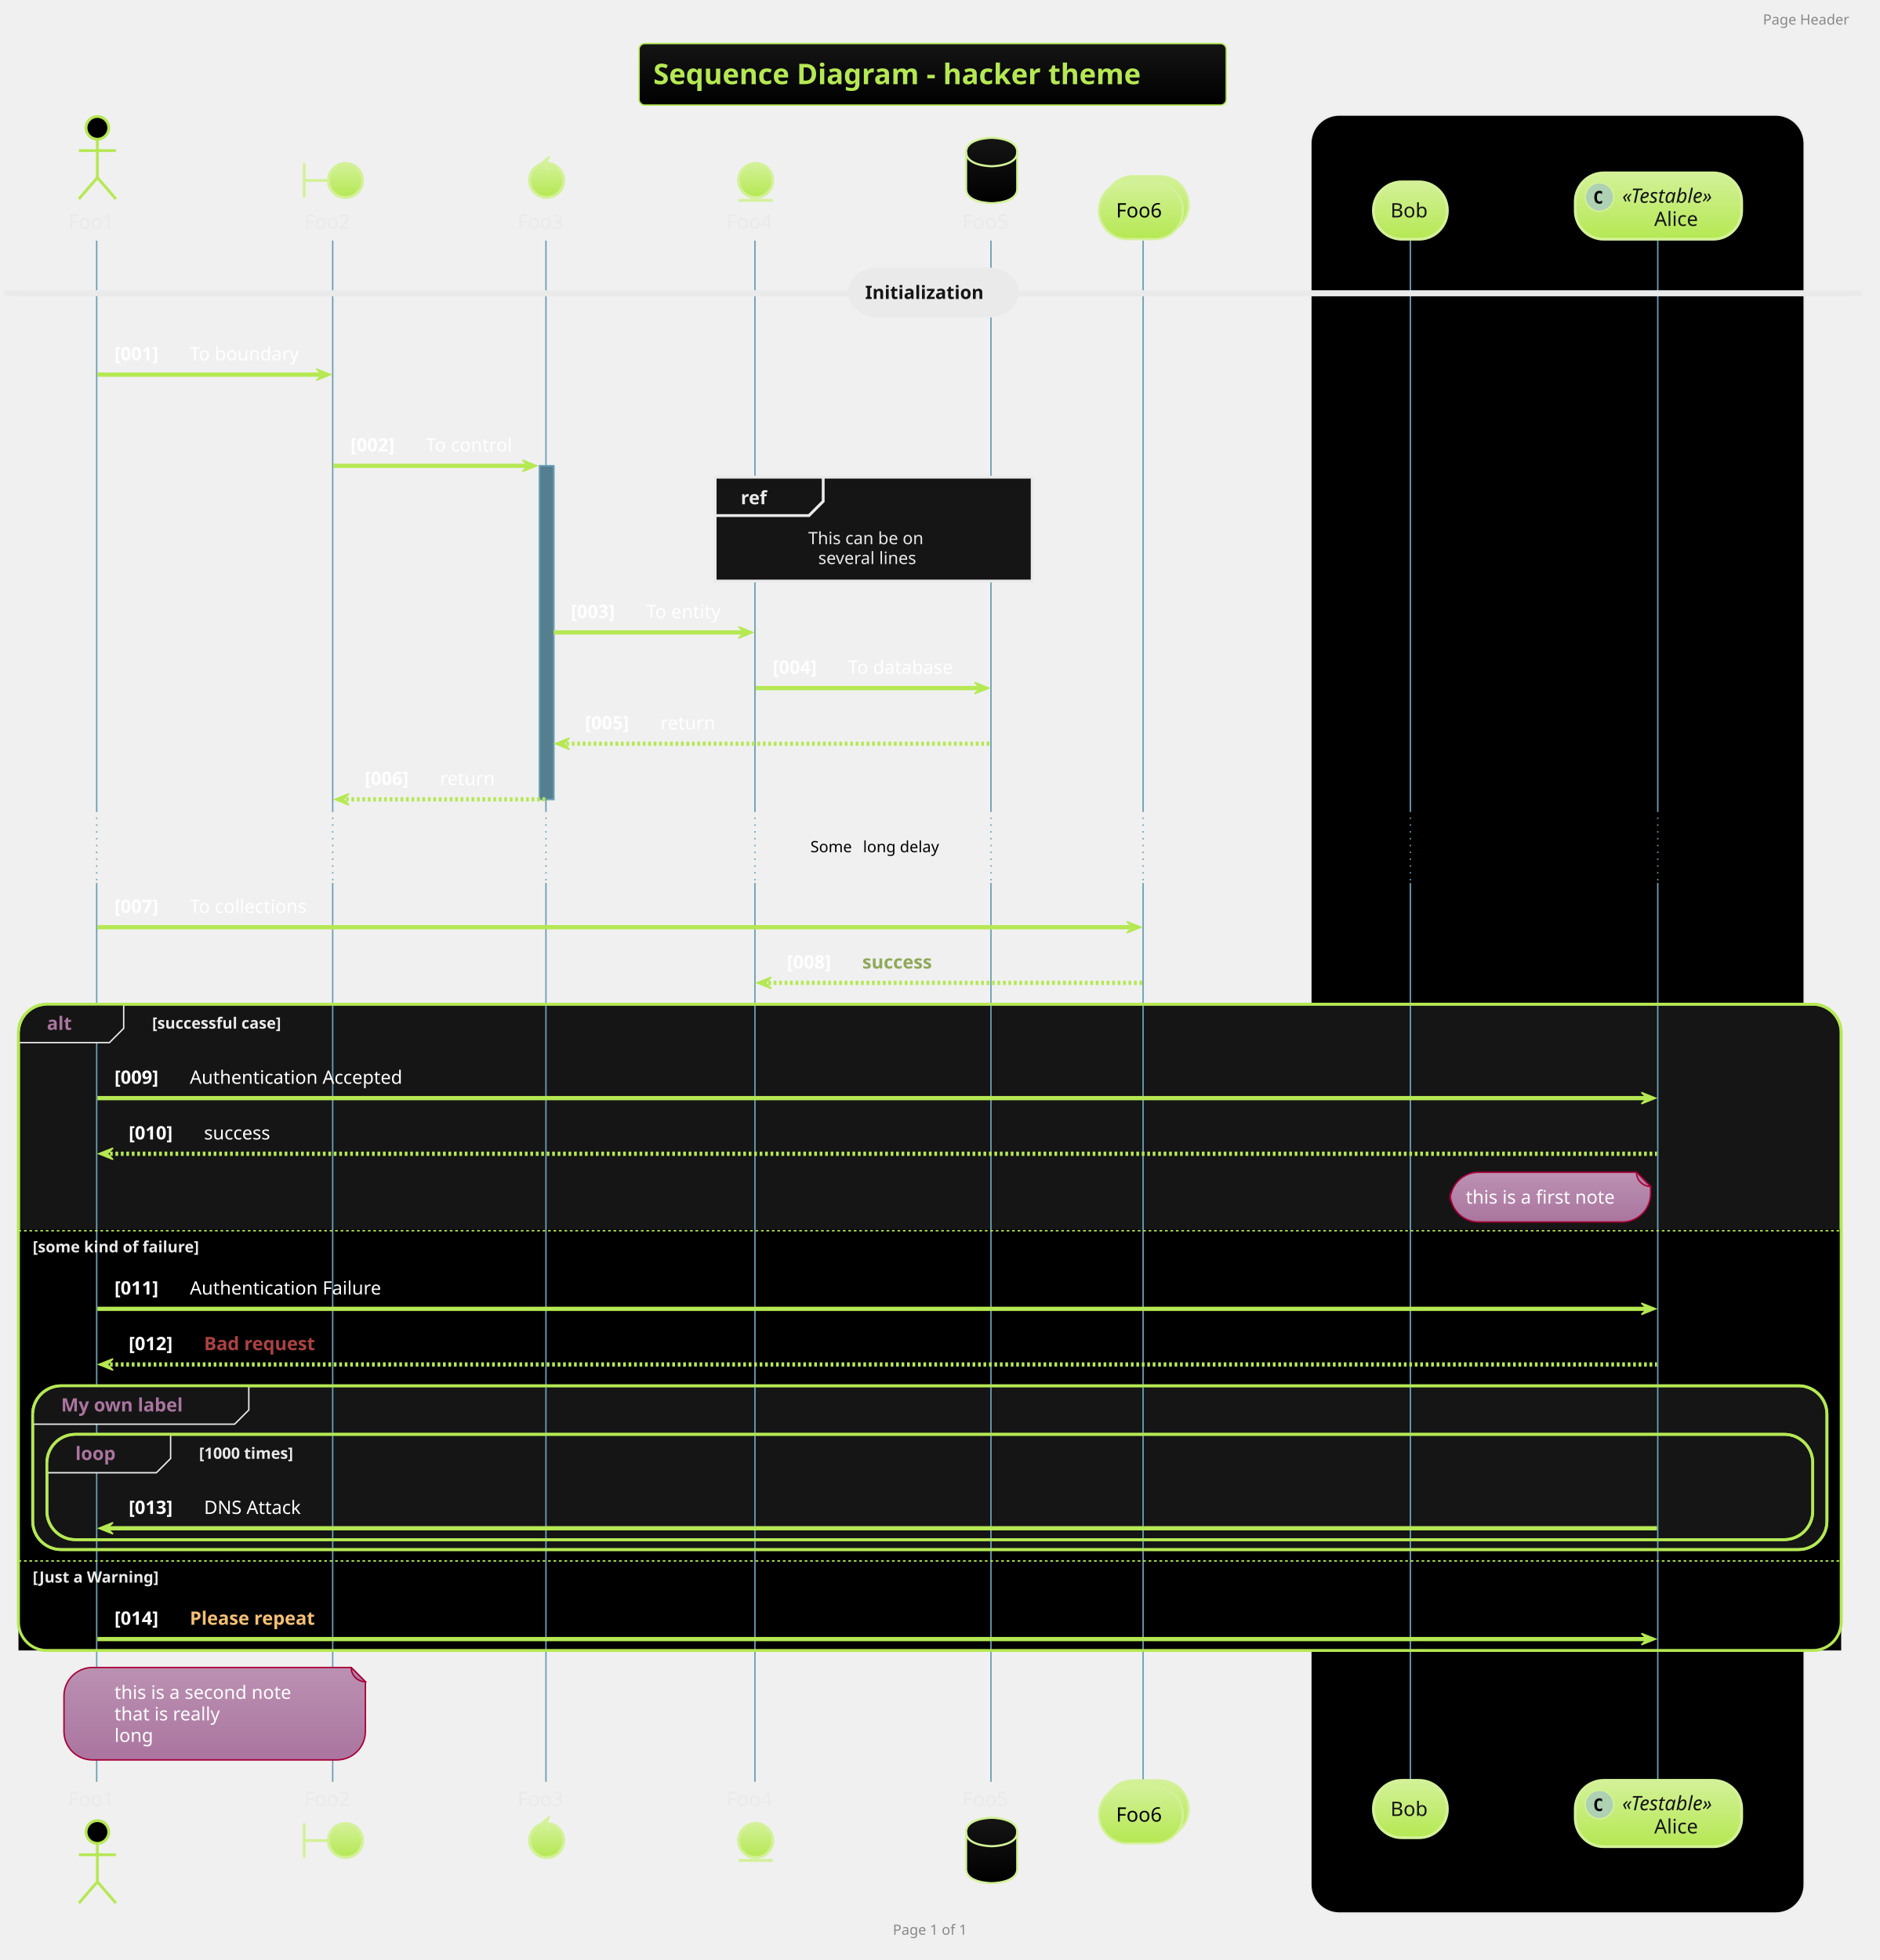
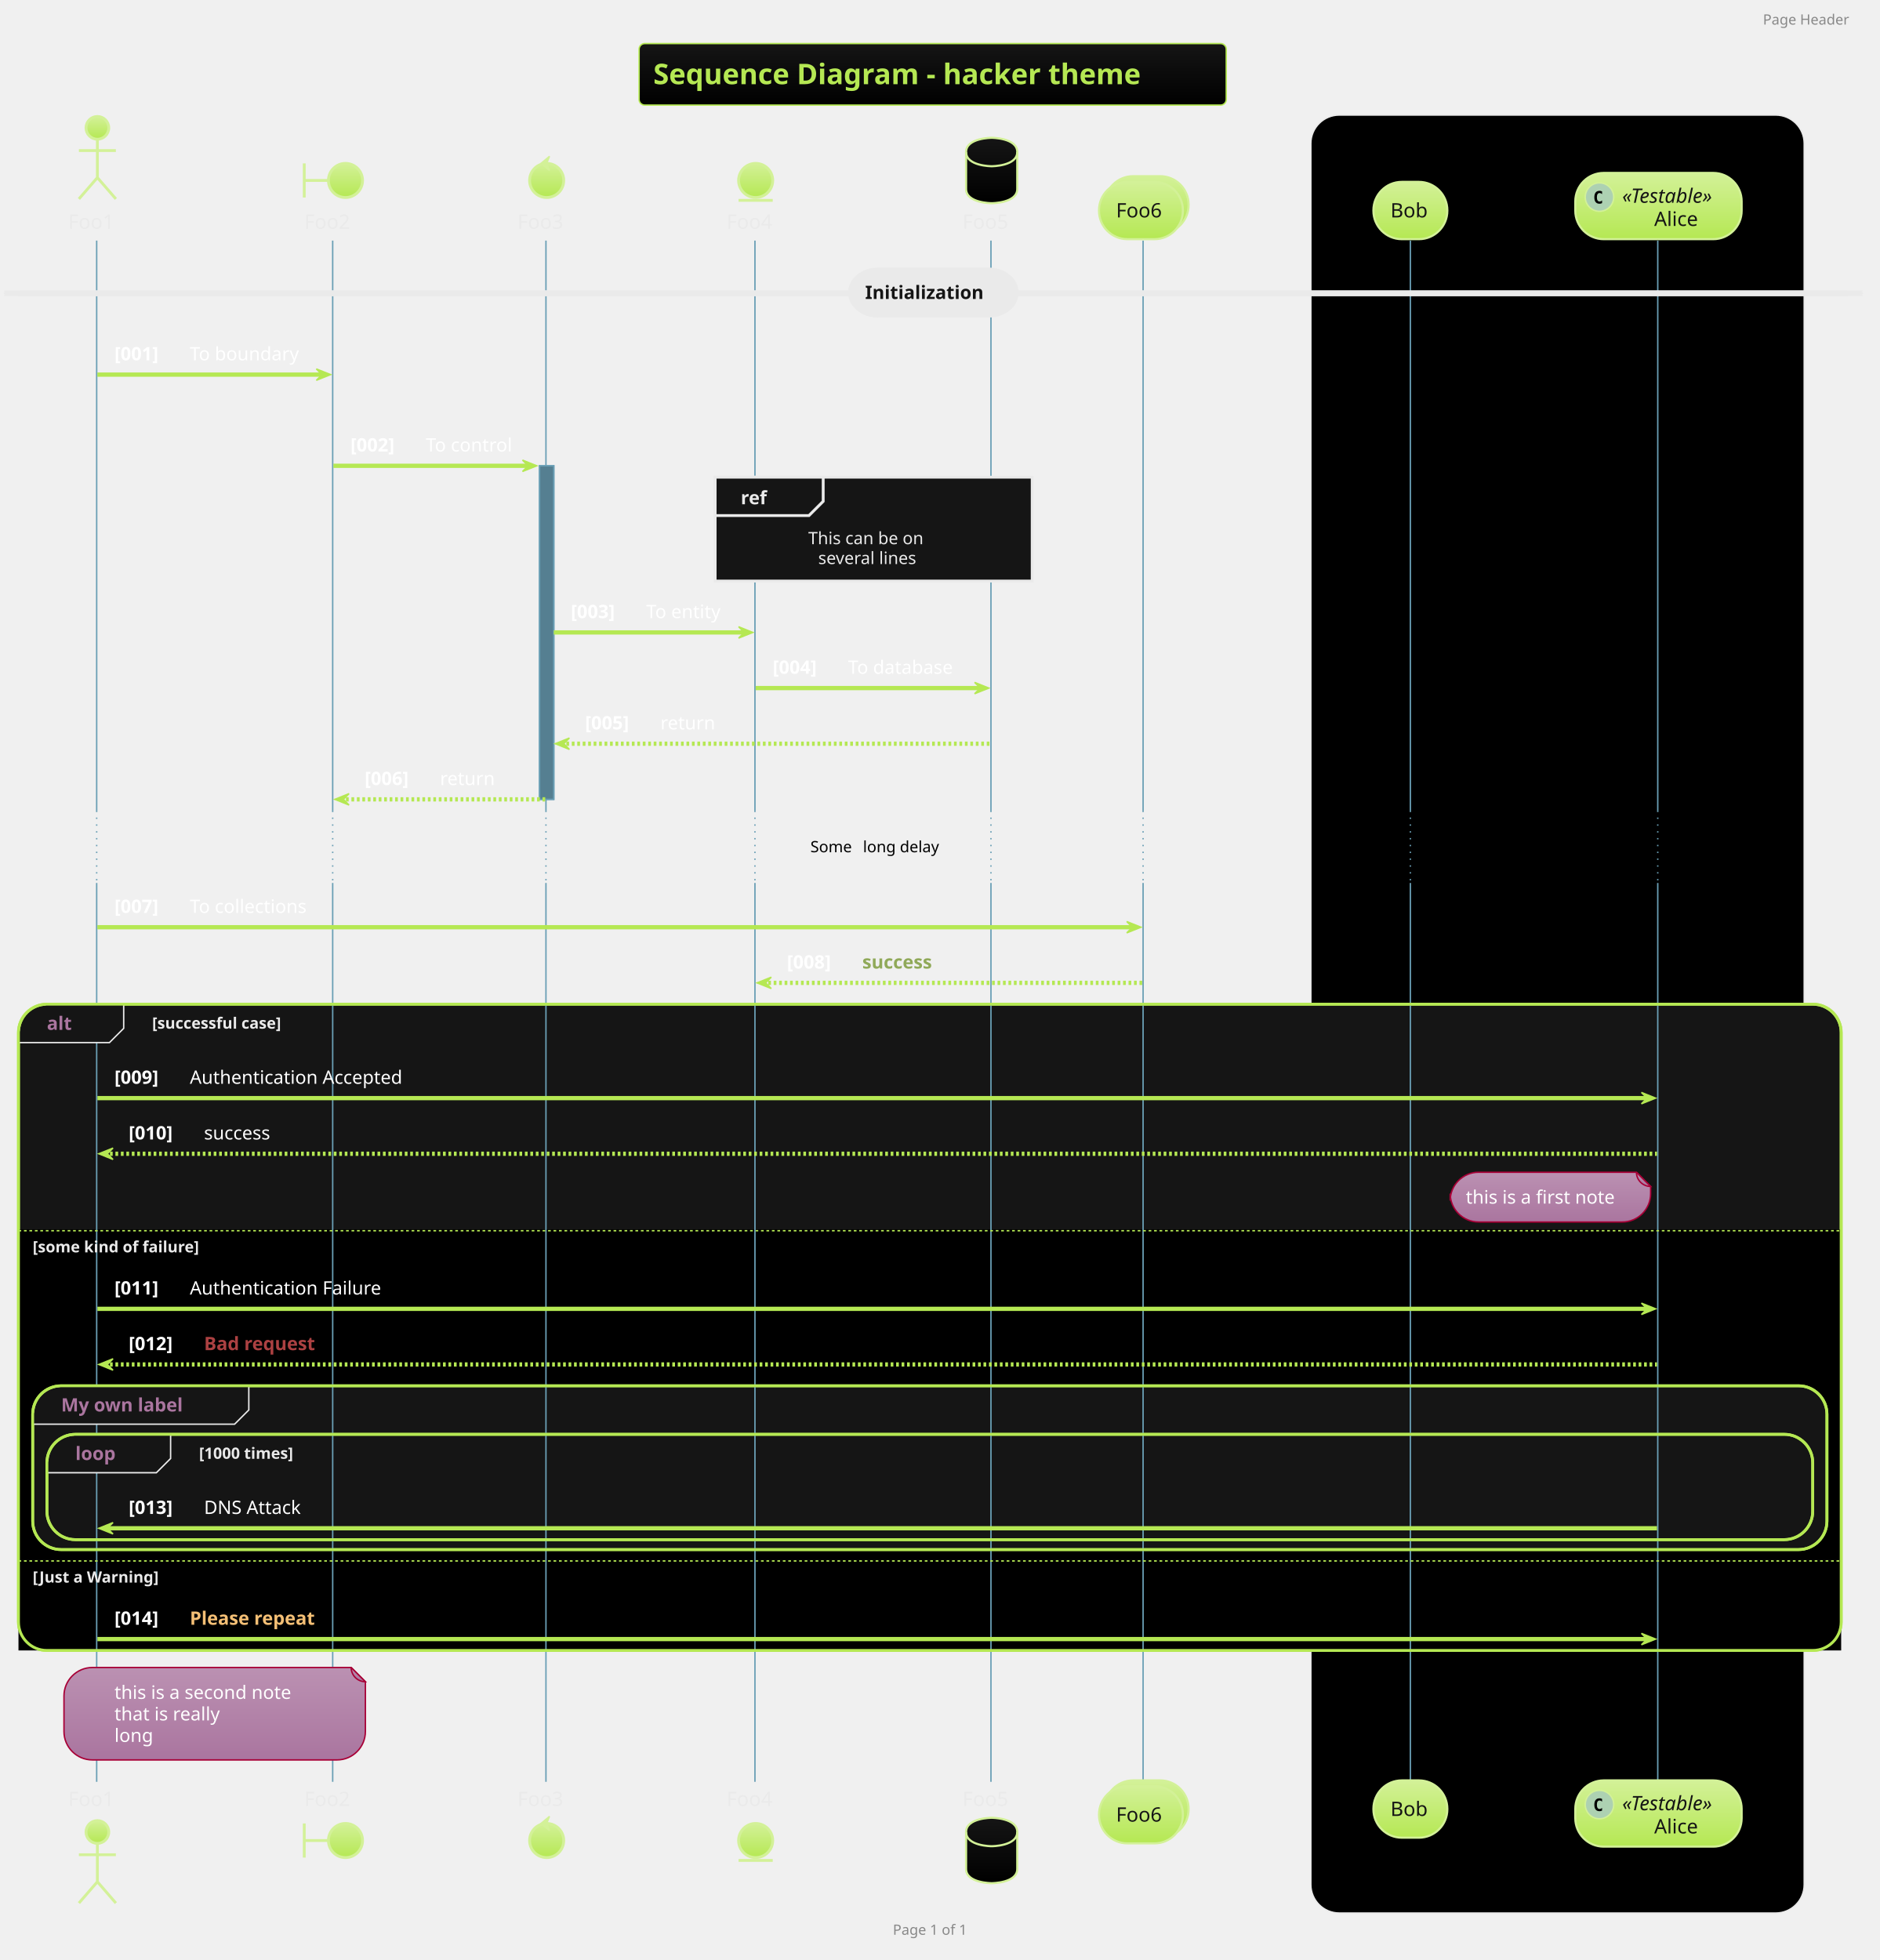
<svg xmlns="http://www.w3.org/2000/svg" contentScriptType="application/ecmascript" contentStyleType="text/css" height="1436.458px" preserveAspectRatio="none" style="width:1377px;height:1436px;background:#000000;" version="1.1" viewBox="0 0 1377 1436" width="1377.083px" zoomAndPan="magnify">
  <defs>
-     <linearGradient id="g13t9tbh9ik0mi0" x1="50%" x2="50%" y1="0%" y2="100%">
+     <linearGradient id="gvp4k82rei8xw0" x1="50%" x2="50%" y1="0%" y2="100%">
      <stop offset="0%" stop-color="#151515" />
      <stop offset="100%" stop-color="#000000" />
    </linearGradient>
-     <linearGradient id="g13t9tbh9ik0mi1" x1="50%" x2="50%" y1="0%" y2="100%">
+     <linearGradient id="gvp4k82rei8xw1" x1="50%" x2="50%" y1="0%" y2="100%">
      <stop offset="0%" stop-color="#D3F198" />
      <stop offset="100%" stop-color="#B5E853" />
    </linearGradient>
-     <linearGradient id="g13t9tbh9ik0mi2" x1="50%" x2="50%" y1="0%" y2="100%">
+     <linearGradient id="gvp4k82rei8xw2" x1="50%" x2="50%" y1="0%" y2="100%">
      <stop offset="0%" stop-color="#BB91B2" />
      <stop offset="100%" stop-color="#AA759F" />
    </linearGradient>
  </defs>
  <g>
-     <rect fill="url(#g13t9tbh9ik0mi0)" height="45.085" rx="4.167" ry="4.167" style="stroke: #B5E853; stroke-width: 1.042;" width="430.208" x="468.229" y="31.917" />
+     <rect fill="url(#gvp4k82rei8xw0)" height="45.085" rx="4.167" ry="4.167" style="stroke: #B5E853; stroke-width: 1.042;" width="430.208" x="468.229" y="31.917" />
    <text fill="#B5E853" font-family="&quot;Verdana&quot;" font-size="20.833" font-weight="bold" lengthAdjust="spacingAndGlyphs" textLength="409.375" x="478.646" y="61.672">Sequence Diagram - hacker theme</text>
    <rect fill="#000000" height="1317.301" rx="20.833" ry="20.833" style="stroke: #EAEAEA; stroke-width: 1.042;" width="361.458" x="960.417" y="84.294" />
    <text fill="#000000" font-family="&quot;Verdana&quot;" font-size="13.542" font-weight="bold" lengthAdjust="spacingAndGlyphs" textLength="118.75" x="1081.771" y="102.072">Internal Service</text>
    <rect fill="#557F91" height="244.377" style="stroke: #6A9FB5; stroke-width: 1.042;" width="10.417" x="395.312" y="341.268" />
    <rect fill="#151515" height="473.486" rx="20.833" ry="20.833" style="stroke: #B5E853; stroke-width: 2.083;" width="1335.417" x="13.542" y="735.718" />
    <rect fill="#000000" height="241.952" style="stroke: none; stroke-width: 1.042;" width="1335.417" x="13.542" y="900.651" />
    <rect fill="#151515" height="120.003" rx="20.833" ry="20.833" style="stroke: #B5E853; stroke-width: 2.083;" width="1314.583" x="23.958" y="1015.308" />
    <rect fill="#151515" height="77.157" rx="20.833" ry="20.833" style="stroke: #B5E853; stroke-width: 2.083;" width="1293.75" x="34.375" y="1050.863" />
    <rect fill="#000000" height="66.602" style="stroke: none; stroke-width: 1.042;" width="1335.417" x="13.542" y="1142.602" />
    <line style="stroke: #6A9FB5; stroke-width: 1.042;" x1="70.833" x2="70.833" y1="176.269" y2="593.978" />
    <line style="stroke: #6A9FB5; stroke-width: 1.042; stroke-dasharray: 1.0,4.0;" x1="70.833" x2="70.833" y1="593.978" y2="646.899" />
    <line style="stroke: #6A9FB5; stroke-width: 1.042;" x1="70.833" x2="70.833" y1="646.899" y2="1305.453" />
    <line style="stroke: #6A9FB5; stroke-width: 1.042;" x1="243.75" x2="243.75" y1="176.269" y2="593.978" />
    <line style="stroke: #6A9FB5; stroke-width: 1.042; stroke-dasharray: 1.0,4.0;" x1="243.75" x2="243.75" y1="593.978" y2="646.899" />
    <line style="stroke: #6A9FB5; stroke-width: 1.042;" x1="243.75" x2="243.75" y1="646.899" y2="1305.453" />
    <line style="stroke: #6A9FB5; stroke-width: 1.042;" x1="400" x2="400" y1="176.269" y2="593.978" />
    <line style="stroke: #6A9FB5; stroke-width: 1.042; stroke-dasharray: 1.0,4.0;" x1="400" x2="400" y1="593.978" y2="646.899" />
    <line style="stroke: #6A9FB5; stroke-width: 1.042;" x1="400" x2="400" y1="646.899" y2="1305.453" />
    <line style="stroke: #6A9FB5; stroke-width: 1.042;" x1="553.125" x2="553.125" y1="176.269" y2="593.978" />
    <line style="stroke: #6A9FB5; stroke-width: 1.042; stroke-dasharray: 1.0,4.0;" x1="553.125" x2="553.125" y1="593.978" y2="646.899" />
    <line style="stroke: #6A9FB5; stroke-width: 1.042;" x1="553.125" x2="553.125" y1="646.899" y2="1305.453" />
    <line style="stroke: #6A9FB5; stroke-width: 1.042;" x1="726.042" x2="726.042" y1="176.269" y2="593.978" />
    <line style="stroke: #6A9FB5; stroke-width: 1.042; stroke-dasharray: 1.0,4.0;" x1="726.042" x2="726.042" y1="593.978" y2="646.899" />
    <line style="stroke: #6A9FB5; stroke-width: 1.042;" x1="726.042" x2="726.042" y1="646.899" y2="1305.453" />
    <line style="stroke: #6A9FB5; stroke-width: 1.042;" x1="837.5" x2="837.5" y1="176.269" y2="593.978" />
    <line style="stroke: #6A9FB5; stroke-width: 1.042; stroke-dasharray: 1.0,4.0;" x1="837.5" x2="837.5" y1="593.978" y2="646.899" />
    <line style="stroke: #6A9FB5; stroke-width: 1.042;" x1="837.5" x2="837.5" y1="646.899" y2="1305.453" />
    <line style="stroke: #6A9FB5; stroke-width: 1.042;" x1="1033.333" x2="1033.333" y1="176.269" y2="593.978" />
    <line style="stroke: #6A9FB5; stroke-width: 1.042; stroke-dasharray: 1.0,4.0;" x1="1033.333" x2="1033.333" y1="593.978" y2="646.899" />
    <line style="stroke: #6A9FB5; stroke-width: 1.042;" x1="1033.333" x2="1033.333" y1="646.899" y2="1305.453" />
    <line style="stroke: #6A9FB5; stroke-width: 1.042;" x1="1214.583" x2="1214.583" y1="176.269" y2="593.978" />
    <line style="stroke: #6A9FB5; stroke-width: 1.042; stroke-dasharray: 1.0,4.0;" x1="1214.583" x2="1214.583" y1="593.978" y2="646.899" />
    <line style="stroke: #6A9FB5; stroke-width: 1.042;" x1="1214.583" x2="1214.583" y1="646.899" y2="1305.453" />
    <text fill="#EAEAEA" font-family="&quot;Verdana&quot;" font-size="14.583" lengthAdjust="spacingAndGlyphs" textLength="36.458" x="50" y="167.622">Foo1</text>
-     <ellipse cx="71.354" cy="93.669" fill="#000000" rx="8.333" ry="8.333" style="stroke: #B5E853; stroke-width: 2.083;" />
-     <path d="M71.354,102.002 L71.354,130.127 M57.812,110.335 L84.896,110.335 M71.354,130.127 L57.812,145.752 M71.354,130.127 L84.896,145.752 " fill="none" style="stroke: #B5E853; stroke-width: 2.083;" />
+     <ellipse cx="71.354" cy="93.669" fill="url(#gvp4k82rei8xw1)" rx="8.333" ry="8.333" style="stroke: #D3F198; stroke-width: 2.083;" />
+     <path d="M71.354,102.002 L71.354,130.127 M57.812,110.335 L84.896,110.335 M71.354,130.127 L57.812,145.752 M71.354,130.127 L84.896,145.752 " fill="none" style="stroke: #D3F198; stroke-width: 2.083;" />
    <text fill="#EAEAEA" font-family="&quot;Verdana&quot;" font-size="14.583" lengthAdjust="spacingAndGlyphs" textLength="36.458" x="50" y="1323.156">Foo1</text>
-     <ellipse cx="71.354" cy="1342.22" fill="#000000" rx="8.333" ry="8.333" style="stroke: #B5E853; stroke-width: 2.083;" />
-     <path d="M71.354,1350.553 L71.354,1378.678 M57.812,1358.887 L84.896,1358.887 M71.354,1378.678 L57.812,1394.303 M71.354,1378.678 L84.896,1394.303 " fill="none" style="stroke: #B5E853; stroke-width: 2.083;" />
+     <ellipse cx="71.354" cy="1342.22" fill="url(#gvp4k82rei8xw1)" rx="8.333" ry="8.333" style="stroke: #D3F198; stroke-width: 2.083;" />
+     <path d="M71.354,1350.553 L71.354,1378.678 M57.812,1358.887 L84.896,1358.887 M71.354,1378.678 L57.812,1394.303 M71.354,1378.678 L84.896,1394.303 " fill="none" style="stroke: #D3F198; stroke-width: 2.083;" />
    <text fill="#EAEAEA" font-family="&quot;Verdana&quot;" font-size="14.583" lengthAdjust="spacingAndGlyphs" textLength="36.458" x="222.917" y="167.622">Foo2</text>
    <path d="M222.917,119.71 L222.917,144.71 M222.917,132.21 L240.625,132.21 " fill="none" style="stroke: #D3F198; stroke-width: 2.083;" />
-     <ellipse cx="253.125" cy="132.21" fill="url(#g13t9tbh9ik0mi1)" rx="12.5" ry="12.5" style="stroke: #D3F198; stroke-width: 2.083;" />
+     <ellipse cx="253.125" cy="132.21" fill="url(#gvp4k82rei8xw1)" rx="12.5" ry="12.5" style="stroke: #D3F198; stroke-width: 2.083;" />
    <text fill="#EAEAEA" font-family="&quot;Verdana&quot;" font-size="14.583" lengthAdjust="spacingAndGlyphs" textLength="36.458" x="222.917" y="1323.156">Foo2</text>
    <path d="M222.917,1335.97 L222.917,1360.97 M222.917,1348.47 L240.625,1348.47 " fill="none" style="stroke: #D3F198; stroke-width: 2.083;" />
-     <ellipse cx="253.125" cy="1348.47" fill="url(#g13t9tbh9ik0mi1)" rx="12.5" ry="12.5" style="stroke: #D3F198; stroke-width: 2.083;" />
+     <ellipse cx="253.125" cy="1348.47" fill="url(#gvp4k82rei8xw1)" rx="12.5" ry="12.5" style="stroke: #D3F198; stroke-width: 2.083;" />
    <text fill="#EAEAEA" font-family="&quot;Verdana&quot;" font-size="14.583" lengthAdjust="spacingAndGlyphs" textLength="36.458" x="379.167" y="167.622">Foo3</text>
-     <ellipse cx="400.521" cy="132.21" fill="url(#g13t9tbh9ik0mi1)" rx="12.5" ry="12.5" style="stroke: #D3F198; stroke-width: 2.083;" />
+     <ellipse cx="400.521" cy="132.21" fill="url(#gvp4k82rei8xw1)" rx="12.5" ry="12.5" style="stroke: #D3F198; stroke-width: 2.083;" />
    <polygon fill="#D3F198" points="396.354,119.71,402.604,114.502,400.521,119.71,402.604,124.919,396.354,119.71" style="stroke: #D3F198; stroke-width: 1.042;" />
    <text fill="#EAEAEA" font-family="&quot;Verdana&quot;" font-size="14.583" lengthAdjust="spacingAndGlyphs" textLength="36.458" x="379.167" y="1323.156">Foo3</text>
-     <ellipse cx="400.521" cy="1348.47" fill="url(#g13t9tbh9ik0mi1)" rx="12.5" ry="12.5" style="stroke: #D3F198; stroke-width: 2.083;" />
+     <ellipse cx="400.521" cy="1348.47" fill="url(#gvp4k82rei8xw1)" rx="12.5" ry="12.5" style="stroke: #D3F198; stroke-width: 2.083;" />
    <polygon fill="#D3F198" points="396.354,1335.97,402.604,1330.762,400.521,1335.97,402.604,1341.178,396.354,1335.97" style="stroke: #D3F198; stroke-width: 1.042;" />
    <text fill="#EAEAEA" font-family="&quot;Verdana&quot;" font-size="14.583" lengthAdjust="spacingAndGlyphs" textLength="36.458" x="532.292" y="167.622">Foo4</text>
-     <ellipse cx="553.646" cy="132.21" fill="url(#g13t9tbh9ik0mi1)" rx="12.5" ry="12.5" style="stroke: #D3F198; stroke-width: 2.083;" />
+     <ellipse cx="553.646" cy="132.21" fill="url(#gvp4k82rei8xw1)" rx="12.5" ry="12.5" style="stroke: #D3F198; stroke-width: 2.083;" />
    <line style="stroke: #D3F198; stroke-width: 2.083;" x1="541.146" x2="566.146" y1="146.794" y2="146.794" />
    <text fill="#EAEAEA" font-family="&quot;Verdana&quot;" font-size="14.583" lengthAdjust="spacingAndGlyphs" textLength="36.458" x="532.292" y="1323.156">Foo4</text>
-     <ellipse cx="553.646" cy="1348.47" fill="url(#g13t9tbh9ik0mi1)" rx="12.5" ry="12.5" style="stroke: #D3F198; stroke-width: 2.083;" />
+     <ellipse cx="553.646" cy="1348.47" fill="url(#gvp4k82rei8xw1)" rx="12.5" ry="12.5" style="stroke: #D3F198; stroke-width: 2.083;" />
    <line style="stroke: #D3F198; stroke-width: 2.083;" x1="541.146" x2="566.146" y1="1363.053" y2="1363.053" />
    <text fill="#EAEAEA" font-family="&quot;Verdana&quot;" font-size="14.583" lengthAdjust="spacingAndGlyphs" textLength="36.458" x="705.208" y="167.622">Foo5</text>
-     <path d="M707.812,111.377 C707.812,100.96 726.562,100.96 726.562,100.96 C726.562,100.96 745.312,100.96 745.312,111.377 L745.312,138.46 C745.312,148.877 726.562,148.877 726.562,148.877 C726.562,148.877 707.812,148.877 707.812,138.46 L707.812,111.377 " fill="url(#g13t9tbh9ik0mi0)" style="stroke: #D3F198; stroke-width: 1.562;" />
+     <path d="M707.812,111.377 C707.812,100.96 726.562,100.96 726.562,100.96 C726.562,100.96 745.312,100.96 745.312,111.377 L745.312,138.46 C745.312,148.877 726.562,148.877 726.562,148.877 C726.562,148.877 707.812,148.877 707.812,138.46 L707.812,111.377 " fill="url(#gvp4k82rei8xw0)" style="stroke: #D3F198; stroke-width: 1.562;" />
    <path d="M707.812,111.377 C707.812,121.794 726.562,121.794 726.562,121.794 C726.562,121.794 745.312,121.794 745.312,111.377 " fill="none" style="stroke: #D3F198; stroke-width: 1.562;" />
    <text fill="#EAEAEA" font-family="&quot;Verdana&quot;" font-size="14.583" lengthAdjust="spacingAndGlyphs" textLength="36.458" x="705.208" y="1323.156">Foo5</text>
-     <path d="M707.812,1342.22 C707.812,1331.803 726.562,1331.803 726.562,1331.803 C726.562,1331.803 745.312,1331.803 745.312,1342.22 L745.312,1369.303 C745.312,1379.72 726.562,1379.72 726.562,1379.72 C726.562,1379.72 707.812,1379.72 707.812,1369.303 L707.812,1342.22 " fill="url(#g13t9tbh9ik0mi0)" style="stroke: #D3F198; stroke-width: 1.562;" />
+     <path d="M707.812,1342.22 C707.812,1331.803 726.562,1331.803 726.562,1331.803 C726.562,1331.803 745.312,1331.803 745.312,1342.22 L745.312,1369.303 C745.312,1379.72 726.562,1379.72 726.562,1379.72 C726.562,1379.72 707.812,1379.72 707.812,1369.303 L707.812,1342.22 " fill="url(#gvp4k82rei8xw0)" style="stroke: #D3F198; stroke-width: 1.562;" />
    <path d="M707.812,1342.22 C707.812,1352.637 726.562,1352.637 726.562,1352.637 C726.562,1352.637 745.312,1352.637 745.312,1342.22 " fill="none" style="stroke: #D3F198; stroke-width: 1.562;" />
-     <rect fill="url(#g13t9tbh9ik0mi1)" height="41.976" rx="20.833" ry="20.833" style="stroke: #D3F198; stroke-width: 1.562;" width="61.458" x="809.375" y="129.085" />
-     <rect fill="url(#g13t9tbh9ik0mi1)" height="41.976" rx="20.833" ry="20.833" style="stroke: #D3F198; stroke-width: 1.562;" width="61.458" x="805.208" y="133.252" />
-     <text fill="#000000" font-family="&quot;Verdana&quot;" font-size="14.583" lengthAdjust="spacingAndGlyphs" textLength="36.458" x="817.708" y="159.288">Foo6</text>
-     <rect fill="url(#g13t9tbh9ik0mi1)" height="41.976" rx="20.833" ry="20.833" style="stroke: #D3F198; stroke-width: 1.562;" width="61.458" x="809.375" y="1304.411" />
-     <rect fill="url(#g13t9tbh9ik0mi1)" height="41.976" rx="20.833" ry="20.833" style="stroke: #D3F198; stroke-width: 1.562;" width="61.458" x="805.208" y="1308.578" />
-     <text fill="#000000" font-family="&quot;Verdana&quot;" font-size="14.583" lengthAdjust="spacingAndGlyphs" textLength="36.458" x="817.708" y="1334.614">Foo6</text>
-     <rect fill="url(#g13t9tbh9ik0mi1)" height="41.976" rx="20.833" ry="20.833" style="stroke: #D3F198; stroke-width: 2.083;" width="54.167" x="1006.25" y="133.252" />
+     <rect fill="url(#gvp4k82rei8xw1)" height="41.976" rx="20.833" ry="20.833" style="stroke: #D3F198; stroke-width: 1.562;" width="61.458" x="809.375" y="129.085" />
+     <rect fill="url(#gvp4k82rei8xw1)" height="41.976" rx="20.833" ry="20.833" style="stroke: #D3F198; stroke-width: 1.562;" width="61.458" x="805.208" y="133.252" />
+     <text fill="#151515" font-family="&quot;Verdana&quot;" font-size="14.583" lengthAdjust="spacingAndGlyphs" textLength="36.458" x="817.708" y="159.288">Foo6</text>
+     <rect fill="url(#gvp4k82rei8xw1)" height="41.976" rx="20.833" ry="20.833" style="stroke: #D3F198; stroke-width: 1.562;" width="61.458" x="809.375" y="1304.411" />
+     <rect fill="url(#gvp4k82rei8xw1)" height="41.976" rx="20.833" ry="20.833" style="stroke: #D3F198; stroke-width: 1.562;" width="61.458" x="805.208" y="1308.578" />
+     <text fill="#151515" font-family="&quot;Verdana&quot;" font-size="14.583" lengthAdjust="spacingAndGlyphs" textLength="36.458" x="817.708" y="1334.614">Foo6</text>
+     <rect fill="url(#gvp4k82rei8xw1)" height="41.976" rx="20.833" ry="20.833" style="stroke: #D3F198; stroke-width: 1.562;" width="54.167" x="1006.25" y="133.252" />
    <text fill="#151515" font-family="&quot;Verdana&quot;" font-size="14.583" lengthAdjust="spacingAndGlyphs" textLength="29.167" x="1018.75" y="159.288">Bob</text>
-     <rect fill="url(#g13t9tbh9ik0mi1)" height="41.976" rx="20.833" ry="20.833" style="stroke: #D3F198; stroke-width: 2.083;" width="54.167" x="1006.25" y="1304.411" />
+     <rect fill="url(#gvp4k82rei8xw1)" height="41.976" rx="20.833" ry="20.833" style="stroke: #D3F198; stroke-width: 1.562;" width="54.167" x="1006.25" y="1304.411" />
    <text fill="#151515" font-family="&quot;Verdana&quot;" font-size="14.583" lengthAdjust="spacingAndGlyphs" textLength="29.167" x="1018.75" y="1330.447">Bob</text>
-     <rect fill="url(#g13t9tbh9ik0mi1)" height="48.535" rx="20.833" ry="20.833" style="stroke: #D3F198; stroke-width: 2.083;" width="121.875" x="1154.167" y="126.693" />
+     <rect fill="url(#gvp4k82rei8xw1)" height="48.535" rx="20.833" ry="20.833" style="stroke: #D3F198; stroke-width: 1.562;" width="121.875" x="1154.167" y="126.693" />
    <ellipse cx="1171.875" cy="144.401" fill="#ADD1B2" rx="10.417" ry="10.417" style="stroke: #D3F198; stroke-width: 1.042;" />
    <path d="M1173.779,148.828 Q1173.356,149.04 1172.884,149.154 Q1172.412,149.268 1171.908,149.268 Q1170.052,149.268 1169.075,148.063 Q1168.115,146.842 1168.115,144.548 Q1168.115,142.236 1169.075,141.032 Q1170.052,139.811 1171.908,139.811 Q1172.412,139.811 1172.884,139.925 Q1173.372,140.023 1173.779,140.251 L1173.779,142.253 Q1173.324,141.829 1172.884,141.634 Q1172.445,141.423 1171.989,141.423 Q1170.996,141.423 1170.492,142.22 Q1169.987,143.001 1169.987,144.548 Q1169.987,146.077 1170.492,146.859 Q1170.996,147.64 1171.989,147.64 Q1172.445,147.64 1172.884,147.445 Q1173.324,147.249 1173.779,146.826 L1173.779,148.828 Z " />
    <text fill="#151515" font-family="&quot;Verdana&quot;" font-size="14.583" font-style="italic" lengthAdjust="spacingAndGlyphs" textLength="80.208" x="1188.542" y="148.568">«Testable»</text>
    <text fill="#151515" font-family="&quot;Verdana&quot;" font-size="14.583" lengthAdjust="spacingAndGlyphs" textLength="33.333" x="1211.979" y="165.544">Alice</text>
-     <rect fill="url(#g13t9tbh9ik0mi1)" height="48.535" rx="20.833" ry="20.833" style="stroke: #D3F198; stroke-width: 2.083;" width="121.875" x="1154.167" y="1304.411" />
+     <rect fill="url(#gvp4k82rei8xw1)" height="48.535" rx="20.833" ry="20.833" style="stroke: #D3F198; stroke-width: 1.562;" width="121.875" x="1154.167" y="1304.411" />
    <ellipse cx="1171.875" cy="1322.119" fill="#ADD1B2" rx="10.417" ry="10.417" style="stroke: #D3F198; stroke-width: 1.042;" />
    <path d="M1173.779,1326.546 Q1173.356,1326.758 1172.884,1326.872 Q1172.412,1326.986 1171.908,1326.986 Q1170.052,1326.986 1169.075,1325.781 Q1168.115,1324.561 1168.115,1322.266 Q1168.115,1319.954 1169.075,1318.75 Q1170.052,1317.529 1171.908,1317.529 Q1172.412,1317.529 1172.884,1317.643 Q1173.372,1317.741 1173.779,1317.969 L1173.779,1319.971 Q1173.324,1319.547 1172.884,1319.352 Q1172.445,1319.141 1171.989,1319.141 Q1170.996,1319.141 1170.492,1319.938 Q1169.987,1320.719 1169.987,1322.266 Q1169.987,1323.796 1170.492,1324.577 Q1170.996,1325.358 1171.989,1325.358 Q1172.445,1325.358 1172.884,1325.163 Q1173.324,1324.967 1173.779,1324.544 L1173.779,1326.546 Z " />
    <text fill="#151515" font-family="&quot;Verdana&quot;" font-size="14.583" font-style="italic" lengthAdjust="spacingAndGlyphs" textLength="80.208" x="1188.542" y="1326.286">«Testable»</text>
    <text fill="#151515" font-family="&quot;Verdana&quot;" font-size="14.583" lengthAdjust="spacingAndGlyphs" textLength="33.333" x="1211.979" y="1343.262">Alice</text>
    <rect fill="#557F91" height="244.377" style="stroke: #6A9FB5; stroke-width: 1.042;" width="10.417" x="395.312" y="341.268" />
    <rect fill="#EAEAEA" height="3.125" rx="20.833" ry="20.833" style="stroke: #EAEAEA; stroke-width: 1.042;" width="1361.458" x="3.125" y="213.318" />
    <line style="stroke: #EAEAEA; stroke-width: 1.042;" x1="3.125" x2="1364.583" y1="213.318" y2="213.318" />
    <line style="stroke: #EAEAEA; stroke-width: 1.042;" x1="3.125" x2="1364.583" y1="216.443" y2="216.443" />
    <rect fill="#EAEAEA" height="34.513" rx="20.833" ry="20.833" style="stroke: #EAEAEA; stroke-width: 2.083;" width="122.917" x="622.396" y="197.103" />
    <text fill="#151515" font-family="&quot;Verdana&quot;" font-size="13.542" font-weight="bold" lengthAdjust="spacingAndGlyphs" textLength="92.708" x="633.854" y="219.048">Initialization</text>
    <polygon fill="#B5E853" points="231.771,270.296,242.188,274.463,231.771,278.63,235.938,274.463" style="stroke: #B5E853; stroke-width: 1.042;" />
    <line style="stroke: #B5E853; stroke-width: 3.125;" x1="71.354" x2="238.021" y1="274.463" y2="274.463" />
    <text fill="#FFFFFF" font-family="&quot;Verdana&quot;" font-size="13.542" font-weight="bold" lengthAdjust="spacingAndGlyphs" textLength="40.625" x="83.854" y="263.978">[001]</text>
    <text fill="#FFFFFF" font-family="&quot;Verdana&quot;" font-size="13.542" lengthAdjust="spacingAndGlyphs" textLength="82.292" x="139.062" y="263.978">To boundary</text>
    <polygon fill="#B5E853" points="382.812,337.101,393.229,341.268,382.812,345.435,386.979,341.268" style="stroke: #B5E853; stroke-width: 1.042;" />
    <line style="stroke: #B5E853; stroke-width: 3.125;" x1="244.271" x2="389.062" y1="341.268" y2="341.268" />
    <text fill="#FFFFFF" font-family="&quot;Verdana&quot;" font-size="13.542" font-weight="bold" lengthAdjust="spacingAndGlyphs" textLength="40.625" x="256.771" y="330.783">[002]</text>
    <text fill="#FFFFFF" font-family="&quot;Verdana&quot;" font-size="13.542" lengthAdjust="spacingAndGlyphs" textLength="65.625" x="311.979" y="330.783">To control</text>
    <rect fill="#151515" height="76.115" style="stroke: #EAEAEA; stroke-width: 2.083;" width="232.292" x="523.958" y="349.601" />
    <polygon fill="#151515" points="523.958,349.601,603.125,349.601,603.125,367.31,592.708,377.726,523.958,377.726,523.958,349.601" style="stroke: #EAEAEA; stroke-width: 2.083;" />
    <text fill="#EAEAEA" font-family="&quot;Verdana&quot;" font-size="13.542" font-weight="bold" lengthAdjust="spacingAndGlyphs" textLength="21.875" x="542.708" y="369.463">ref</text>
    <text fill="#EAEAEA" font-family="&quot;Verdana&quot;" font-size="12.5" lengthAdjust="spacingAndGlyphs" textLength="95.833" x="592.188" y="398.704">This can be on</text>
    <text fill="#EAEAEA" font-family="&quot;Verdana&quot;" font-size="12.5" lengthAdjust="spacingAndGlyphs" textLength="81.25" x="599.479" y="413.255">several lines</text>
    <polygon fill="#B5E853" points="541.146,459.188,551.562,463.354,541.146,467.521,545.312,463.354" style="stroke: #B5E853; stroke-width: 1.042;" />
    <line style="stroke: #B5E853; stroke-width: 3.125;" x1="405.729" x2="547.396" y1="463.354" y2="463.354" />
    <text fill="#FFFFFF" font-family="&quot;Verdana&quot;" font-size="13.542" font-weight="bold" lengthAdjust="spacingAndGlyphs" textLength="40.625" x="418.229" y="452.869">[003]</text>
    <text fill="#FFFFFF" font-family="&quot;Verdana&quot;" font-size="13.542" lengthAdjust="spacingAndGlyphs" textLength="57.292" x="473.438" y="452.869">To entity</text>
    <polygon fill="#B5E853" points="714.062,499.951,724.479,504.118,714.062,508.284,718.229,504.118" style="stroke: #B5E853; stroke-width: 1.042;" />
    <line style="stroke: #B5E853; stroke-width: 3.125;" x1="553.646" x2="720.312" y1="504.118" y2="504.118" />
    <text fill="#FFFFFF" font-family="&quot;Verdana&quot;" font-size="13.542" font-weight="bold" lengthAdjust="spacingAndGlyphs" textLength="40.625" x="566.146" y="493.632">[004]</text>
    <text fill="#FFFFFF" font-family="&quot;Verdana&quot;" font-size="13.542" lengthAdjust="spacingAndGlyphs" textLength="82.292" x="621.354" y="493.632">To database</text>
    <polygon fill="#B5E853" points="417.188,540.715,406.771,544.881,417.188,549.048,413.021,544.881" style="stroke: #B5E853; stroke-width: 1.042;" />
    <line style="stroke: #B5E853; stroke-width: 3.125; stroke-dasharray: 2.0,2.0;" x1="410.938" x2="725.521" y1="544.881" y2="544.881" />
    <text fill="#FFFFFF" font-family="&quot;Verdana&quot;" font-size="13.542" font-weight="bold" lengthAdjust="spacingAndGlyphs" textLength="40.625" x="428.646" y="534.396">[005]</text>
    <text fill="#FFFFFF" font-family="&quot;Verdana&quot;" font-size="13.542" lengthAdjust="spacingAndGlyphs" textLength="40.625" x="483.854" y="534.396">return</text>
    <polygon fill="#B5E853" points="255.729,581.478,245.312,585.644,255.729,589.811,251.562,585.644" style="stroke: #B5E853; stroke-width: 1.042;" />
    <line style="stroke: #B5E853; stroke-width: 3.125; stroke-dasharray: 2.0,2.0;" x1="249.479" x2="399.479" y1="585.644" y2="585.644" />
    <text fill="#FFFFFF" font-family="&quot;Verdana&quot;" font-size="13.542" font-weight="bold" lengthAdjust="spacingAndGlyphs" textLength="40.625" x="267.188" y="575.159">[006]</text>
    <text fill="#FFFFFF" font-family="&quot;Verdana&quot;" font-size="13.542" lengthAdjust="spacingAndGlyphs" textLength="40.625" x="322.396" y="575.159">return</text>
    <text fill="#000000" font-family="&quot;Verdana&quot;" font-size="11.458" lengthAdjust="spacingAndGlyphs" textLength="34.375" x="593.75" y="624.405">Some</text>
    <text fill="#000000" font-family="&quot;Verdana&quot;" font-size="11.458" lengthAdjust="spacingAndGlyphs" textLength="60.417" x="632.292" y="624.405">long delay</text>
    <text fill="#000000" font-family="&quot;Verdana&quot;" font-size="11.458" lengthAdjust="spacingAndGlyphs" textLength="0" x="696.875" y="624.405" />
    <polygon fill="#B5E853" points="825.521,675.163,835.938,679.329,825.521,683.496,829.688,679.329" style="stroke: #B5E853; stroke-width: 1.042;" />
    <line style="stroke: #B5E853; stroke-width: 3.125;" x1="71.354" x2="831.771" y1="679.329" y2="679.329" />
    <text fill="#FFFFFF" font-family="&quot;Verdana&quot;" font-size="13.542" font-weight="bold" lengthAdjust="spacingAndGlyphs" textLength="40.625" x="83.854" y="668.844">[007]</text>
    <text fill="#FFFFFF" font-family="&quot;Verdana&quot;" font-size="13.542" lengthAdjust="spacingAndGlyphs" textLength="89.583" x="139.062" y="668.844">To collections</text>
    <polygon fill="#B5E853" points="565.104,715.926,554.688,720.093,565.104,724.259,560.938,720.093" style="stroke: #B5E853; stroke-width: 1.042;" />
    <line style="stroke: #B5E853; stroke-width: 3.125; stroke-dasharray: 2.0,2.0;" x1="558.854" x2="836.979" y1="720.093" y2="720.093" />
    <text fill="#FFFFFF" font-family="&quot;Verdana&quot;" font-size="13.542" font-weight="bold" lengthAdjust="spacingAndGlyphs" textLength="40.625" x="576.562" y="709.607">[008]</text>
    <text fill="#90A959" font-family="&quot;Verdana&quot;" font-size="13.542" font-weight="bold" lengthAdjust="spacingAndGlyphs" textLength="60.417" x="631.771" y="709.607">success</text>
    <path d="M34.375,735.718 L90.625,735.718 L90.625,753.426 L80.208,763.843 L13.542,763.843 L13.542,756.551 " fill="#151515" style="stroke: #EAEAEA; stroke-width: 1.042;" />
    <rect fill="none" height="473.486" rx="20.833" ry="20.833" style="stroke: #B5E853; stroke-width: 2.083;" width="1335.417" x="13.542" y="735.718" />
    <text fill="#AA759F" font-family="&quot;Verdana&quot;" font-size="13.542" font-weight="bold" lengthAdjust="spacingAndGlyphs" textLength="19.792" x="34.375" y="754.538">alt</text>
    <text fill="#EAEAEA" font-family="&quot;Verdana&quot;" font-size="11.458" font-weight="bold" lengthAdjust="spacingAndGlyphs" textLength="116.667" x="111.458" y="753.645">[successful case]</text>
    <polygon fill="#B5E853" points="1202.604,800.374,1213.021,804.541,1202.604,808.708,1206.771,804.541" style="stroke: #B5E853; stroke-width: 1.042;" />
    <line style="stroke: #B5E853; stroke-width: 3.125;" x1="71.354" x2="1208.854" y1="804.541" y2="804.541" />
    <text fill="#FFFFFF" font-family="&quot;Verdana&quot;" font-size="13.542" font-weight="bold" lengthAdjust="spacingAndGlyphs" textLength="40.625" x="83.854" y="794.056">[009]</text>
    <text fill="#FFFFFF" font-family="&quot;Verdana&quot;" font-size="13.542" lengthAdjust="spacingAndGlyphs" textLength="163.542" x="139.062" y="794.056">Authentication Accepted</text>
    <polygon fill="#B5E853" points="82.812,841.138,72.396,845.304,82.812,849.471,78.646,845.304" style="stroke: #B5E853; stroke-width: 1.042;" />
    <line style="stroke: #B5E853; stroke-width: 3.125; stroke-dasharray: 2.0,2.0;" x1="76.562" x2="1214.062" y1="845.304" y2="845.304" />
    <text fill="#FFFFFF" font-family="&quot;Verdana&quot;" font-size="13.542" font-weight="bold" lengthAdjust="spacingAndGlyphs" textLength="40.625" x="94.271" y="834.819">[010]</text>
    <text fill="#FFFFFF" font-family="&quot;Verdana&quot;" font-size="13.542" lengthAdjust="spacingAndGlyphs" textLength="53.125" x="149.479" y="834.819">success</text>
-     <path d="M1062.5,879.679 L1062.5,874.471 A20.833,20.833 0 0 0 1083.333,895.304 L1188.542,895.304 A20.833,20.833 0 0 0 1209.375,874.471 L1209.375,869.263 L1198.958,858.846 L1083.333,858.846 A20.833,20.833 0 0 0 1062.5,879.679 " fill="url(#g13t9tbh9ik0mi2)" style="stroke: #A80036; stroke-width: 1.042;" />
-     <path d="M1198.958,858.846 L1198.958,858.846 A10.417,10.417 0 0 0 1209.375,869.263 L1209.375,869.263 L1198.958,858.846 " fill="url(#g13t9tbh9ik0mi2)" style="stroke: #A80036; stroke-width: 1.042;" />
+     <path d="M1062.5,879.679 L1062.5,874.471 A20.833,20.833 0 0 0 1083.333,895.304 L1188.542,895.304 A20.833,20.833 0 0 0 1209.375,874.471 L1209.375,869.263 L1198.958,858.846 L1083.333,858.846 A20.833,20.833 0 0 0 1062.5,879.679 " fill="url(#gvp4k82rei8xw2)" style="stroke: #A80036; stroke-width: 1.042;" />
+     <path d="M1198.958,858.846 L1198.958,858.846 A10.417,10.417 0 0 0 1209.375,869.263 L1209.375,869.263 L1198.958,858.846 " fill="url(#gvp4k82rei8xw2)" style="stroke: #A80036; stroke-width: 1.042;" />
    <text fill="#FFFFFF" font-family="&quot;Verdana&quot;" font-size="13.542" lengthAdjust="spacingAndGlyphs" textLength="114.583" x="1073.958" y="881.832">this is a first note</text>
    <line style="stroke: #B5E853; stroke-width: 1.042; stroke-dasharray: 2.0,2.0;" x1="13.542" x2="1348.958" y1="901.693" y2="901.693" />
    <text fill="#EAEAEA" font-family="&quot;Verdana&quot;" font-size="11.458" font-weight="bold" lengthAdjust="spacingAndGlyphs" textLength="143.75" x="23.958" y="917.537">[some kind of failure]</text>
    <polygon fill="#B5E853" points="1202.604,954.753,1213.021,958.919,1202.604,963.086,1206.771,958.919" style="stroke: #B5E853; stroke-width: 1.042;" />
    <line style="stroke: #B5E853; stroke-width: 3.125;" x1="71.354" x2="1208.854" y1="958.919" y2="958.919" />
    <text fill="#FFFFFF" font-family="&quot;Verdana&quot;" font-size="13.542" font-weight="bold" lengthAdjust="spacingAndGlyphs" textLength="40.625" x="83.854" y="948.434">[011]</text>
    <text fill="#FFFFFF" font-family="&quot;Verdana&quot;" font-size="13.542" lengthAdjust="spacingAndGlyphs" textLength="144.792" x="139.062" y="948.434">Authentication Failure</text>
    <polygon fill="#B5E853" points="82.812,995.516,72.396,999.683,82.812,1003.849,78.646,999.683" style="stroke: #B5E853; stroke-width: 1.042;" />
    <line style="stroke: #B5E853; stroke-width: 3.125; stroke-dasharray: 2.0,2.0;" x1="76.562" x2="1214.062" y1="999.683" y2="999.683" />
    <text fill="#FFFFFF" font-family="&quot;Verdana&quot;" font-size="13.542" font-weight="bold" lengthAdjust="spacingAndGlyphs" textLength="40.625" x="94.271" y="989.197">[012]</text>
    <text fill="#AC4142" font-family="&quot;Verdana&quot;" font-size="13.542" font-weight="bold" lengthAdjust="spacingAndGlyphs" textLength="94.792" x="149.479" y="989.197">Bad request</text>
    <path d="M44.792,1015.308 L182.292,1015.308 L182.292,1033.016 L171.875,1043.433 L23.958,1043.433 L23.958,1036.141 " fill="#151515" style="stroke: #EAEAEA; stroke-width: 1.042;" />
    <rect fill="none" height="120.003" rx="20.833" ry="20.833" style="stroke: #B5E853; stroke-width: 2.083;" width="1314.583" x="23.958" y="1015.308" />
    <text fill="#AA759F" font-family="&quot;Verdana&quot;" font-size="13.542" font-weight="bold" lengthAdjust="spacingAndGlyphs" textLength="101.042" x="44.792" y="1034.127">My own label</text>
    <path d="M55.208,1050.863 L125,1050.863 L125,1068.571 L114.583,1078.988 L34.375,1078.988 L34.375,1071.696 " fill="#151515" style="stroke: #EAEAEA; stroke-width: 1.042;" />
    <rect fill="none" height="77.157" rx="20.833" ry="20.833" style="stroke: #B5E853; stroke-width: 2.083;" width="1293.75" x="34.375" y="1050.863" />
    <text fill="#AA759F" font-family="&quot;Verdana&quot;" font-size="13.542" font-weight="bold" lengthAdjust="spacingAndGlyphs" textLength="33.333" x="55.208" y="1069.682">loop</text>
    <text fill="#EAEAEA" font-family="&quot;Verdana&quot;" font-size="11.458" font-weight="bold" lengthAdjust="spacingAndGlyphs" textLength="84.375" x="145.833" y="1068.79">[1000 times]</text>
    <polygon fill="#B5E853" points="82.812,1115.519,72.396,1119.686,82.812,1123.852,78.646,1119.686" style="stroke: #B5E853; stroke-width: 1.042;" />
    <line style="stroke: #B5E853; stroke-width: 3.125;" x1="76.562" x2="1214.062" y1="1119.686" y2="1119.686" />
    <text fill="#FFFFFF" font-family="&quot;Verdana&quot;" font-size="13.542" font-weight="bold" lengthAdjust="spacingAndGlyphs" textLength="40.625" x="94.271" y="1109.2">[013]</text>
    <text fill="#FFFFFF" font-family="&quot;Verdana&quot;" font-size="13.542" lengthAdjust="spacingAndGlyphs" textLength="77.083" x="149.479" y="1109.2">DNS Attack</text>
    <line style="stroke: #B5E853; stroke-width: 1.042; stroke-dasharray: 2.0,2.0;" x1="13.542" x2="1348.958" y1="1143.644" y2="1143.644" />
    <text fill="#EAEAEA" font-family="&quot;Verdana&quot;" font-size="11.458" font-weight="bold" lengthAdjust="spacingAndGlyphs" textLength="108.333" x="23.958" y="1159.488">[Just a Warning]</text>
    <polygon fill="#B5E853" points="1202.604,1196.704,1213.021,1200.871,1202.604,1205.037,1206.771,1200.871" style="stroke: #B5E853; stroke-width: 1.042;" />
    <line style="stroke: #B5E853; stroke-width: 3.125;" x1="71.354" x2="1208.854" y1="1200.871" y2="1200.871" />
    <text fill="#FFFFFF" font-family="&quot;Verdana&quot;" font-size="13.542" font-weight="bold" lengthAdjust="spacingAndGlyphs" textLength="40.625" x="83.854" y="1190.385">[014]</text>
    <text fill="#F4BF75" font-family="&quot;Verdana&quot;" font-size="13.542" font-weight="bold" lengthAdjust="spacingAndGlyphs" textLength="107.292" x="139.062" y="1190.385">Please repeat</text>
-     <path d="M46.875,1242.537 L46.875,1268.579 A20.833,20.833 0 0 0 67.708,1289.412 L246.875,1289.412 A20.833,20.833 0 0 0 267.708,1268.579 L267.708,1232.121 L257.292,1221.704 L67.708,1221.704 A20.833,20.833 0 0 0 46.875,1242.537 " fill="url(#g13t9tbh9ik0mi2)" style="stroke: #A80036; stroke-width: 1.042;" />
-     <path d="M257.292,1221.704 L257.292,1221.704 A10.417,10.417 0 0 0 267.708,1232.121 L267.708,1232.121 L257.292,1221.704 " fill="url(#g13t9tbh9ik0mi2)" style="stroke: #A80036; stroke-width: 1.042;" />
+     <path d="M46.875,1242.537 L46.875,1268.579 A20.833,20.833 0 0 0 67.708,1289.412 L246.875,1289.412 A20.833,20.833 0 0 0 267.708,1268.579 L267.708,1232.121 L257.292,1221.704 L67.708,1221.704 A20.833,20.833 0 0 0 46.875,1242.537 " fill="url(#gvp4k82rei8xw2)" style="stroke: #A80036; stroke-width: 1.042;" />
+     <path d="M257.292,1221.704 L257.292,1221.704 A10.417,10.417 0 0 0 267.708,1232.121 L267.708,1232.121 L257.292,1221.704 " fill="url(#gvp4k82rei8xw2)" style="stroke: #A80036; stroke-width: 1.042;" />
    <text fill="#FFFFFF" font-family="&quot;Verdana&quot;" font-size="13.542" lengthAdjust="spacingAndGlyphs" textLength="137.5" x="83.854" y="1244.69">this is a second note</text>
    <text fill="#FFFFFF" font-family="&quot;Verdana&quot;" font-size="13.542" lengthAdjust="spacingAndGlyphs" textLength="81.25" x="83.854" y="1260.454">that is really</text>
    <text fill="#FFFFFF" font-family="&quot;Verdana&quot;" font-size="13.542" lengthAdjust="spacingAndGlyphs" textLength="28.125" x="83.854" y="1276.217">long</text>
    <rect fill="none" height="22.542" rx="20.833" ry="20.833" style="stroke: none; stroke-width: 1.042;" width="77.083" x="1286.458" y="3.125" />
    <text fill="#888888" font-family="&quot;Verdana&quot;" font-size="10.417" lengthAdjust="spacingAndGlyphs" textLength="66.667" x="1291.667" y="18.002">Page Header</text>
    <rect fill="none" height="22.542" rx="20.833" ry="20.833" style="stroke: none; stroke-width: 1.042;" width="68.75" x="648.958" y="1402.637" />
    <text fill="#888888" font-family="&quot;Verdana&quot;" font-size="10.417" lengthAdjust="spacingAndGlyphs" textLength="58.333" x="654.167" y="1417.514">Page 1 of 1</text>
  </g>
</svg>
